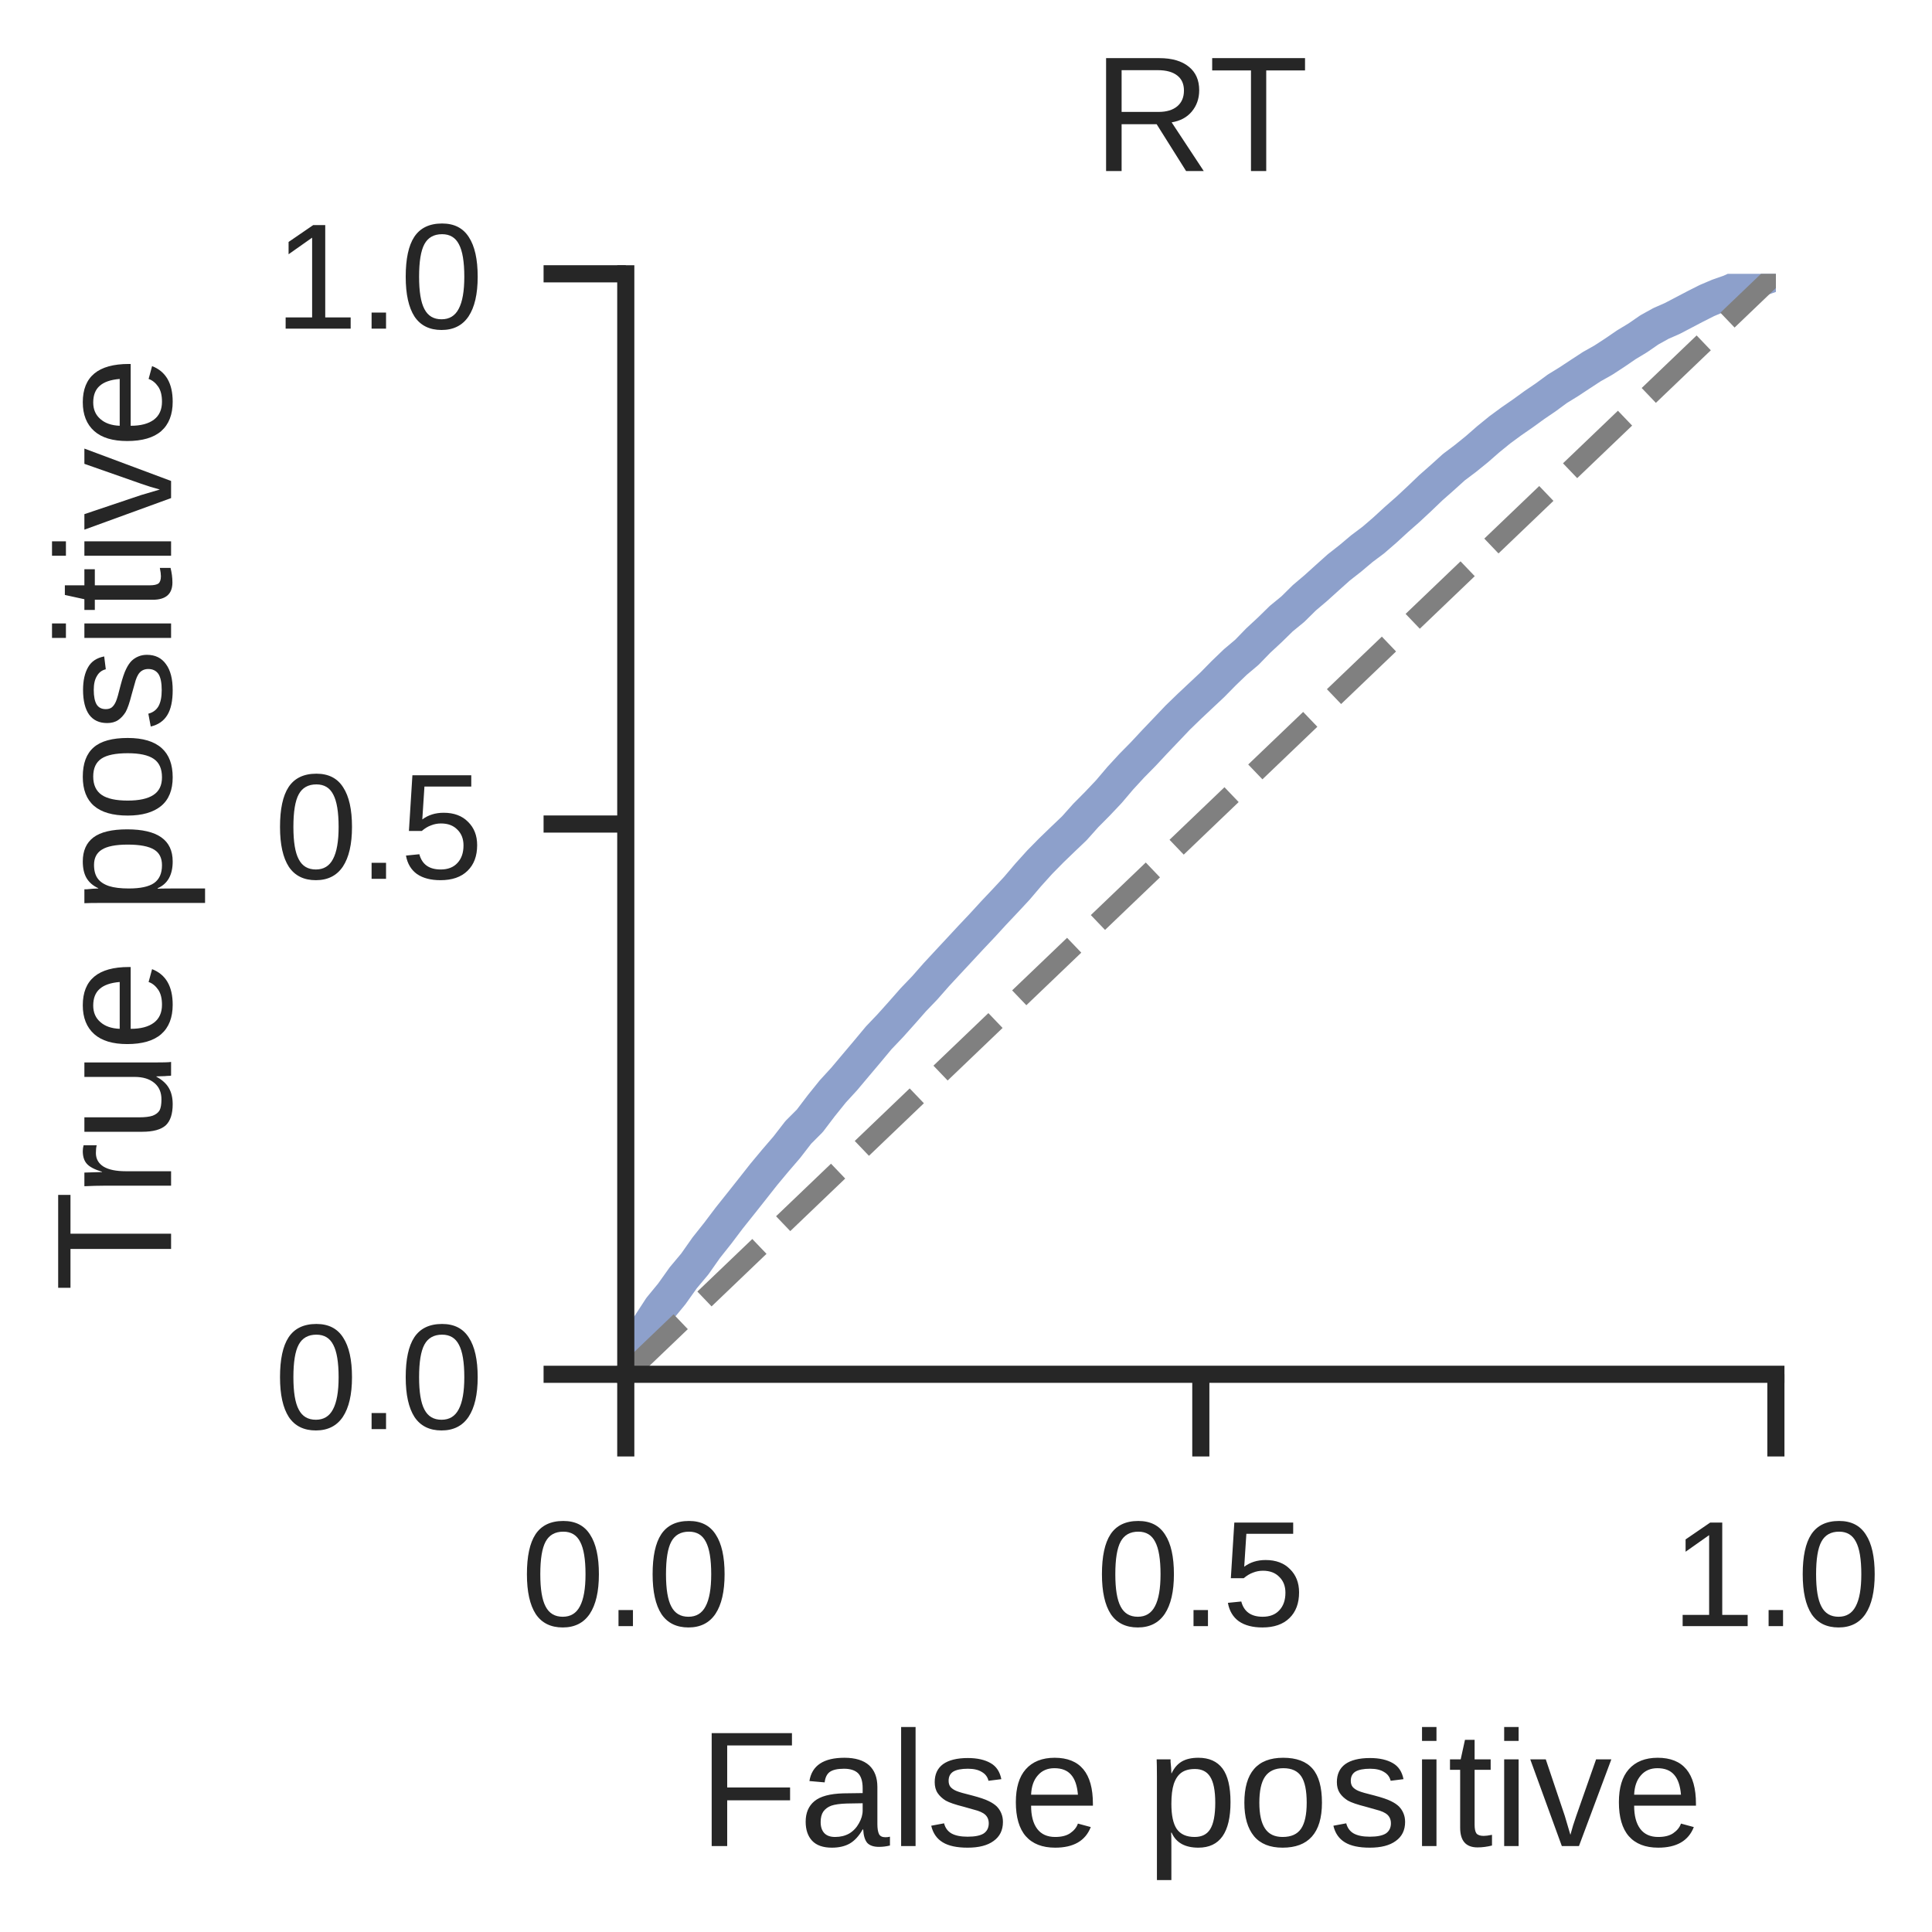
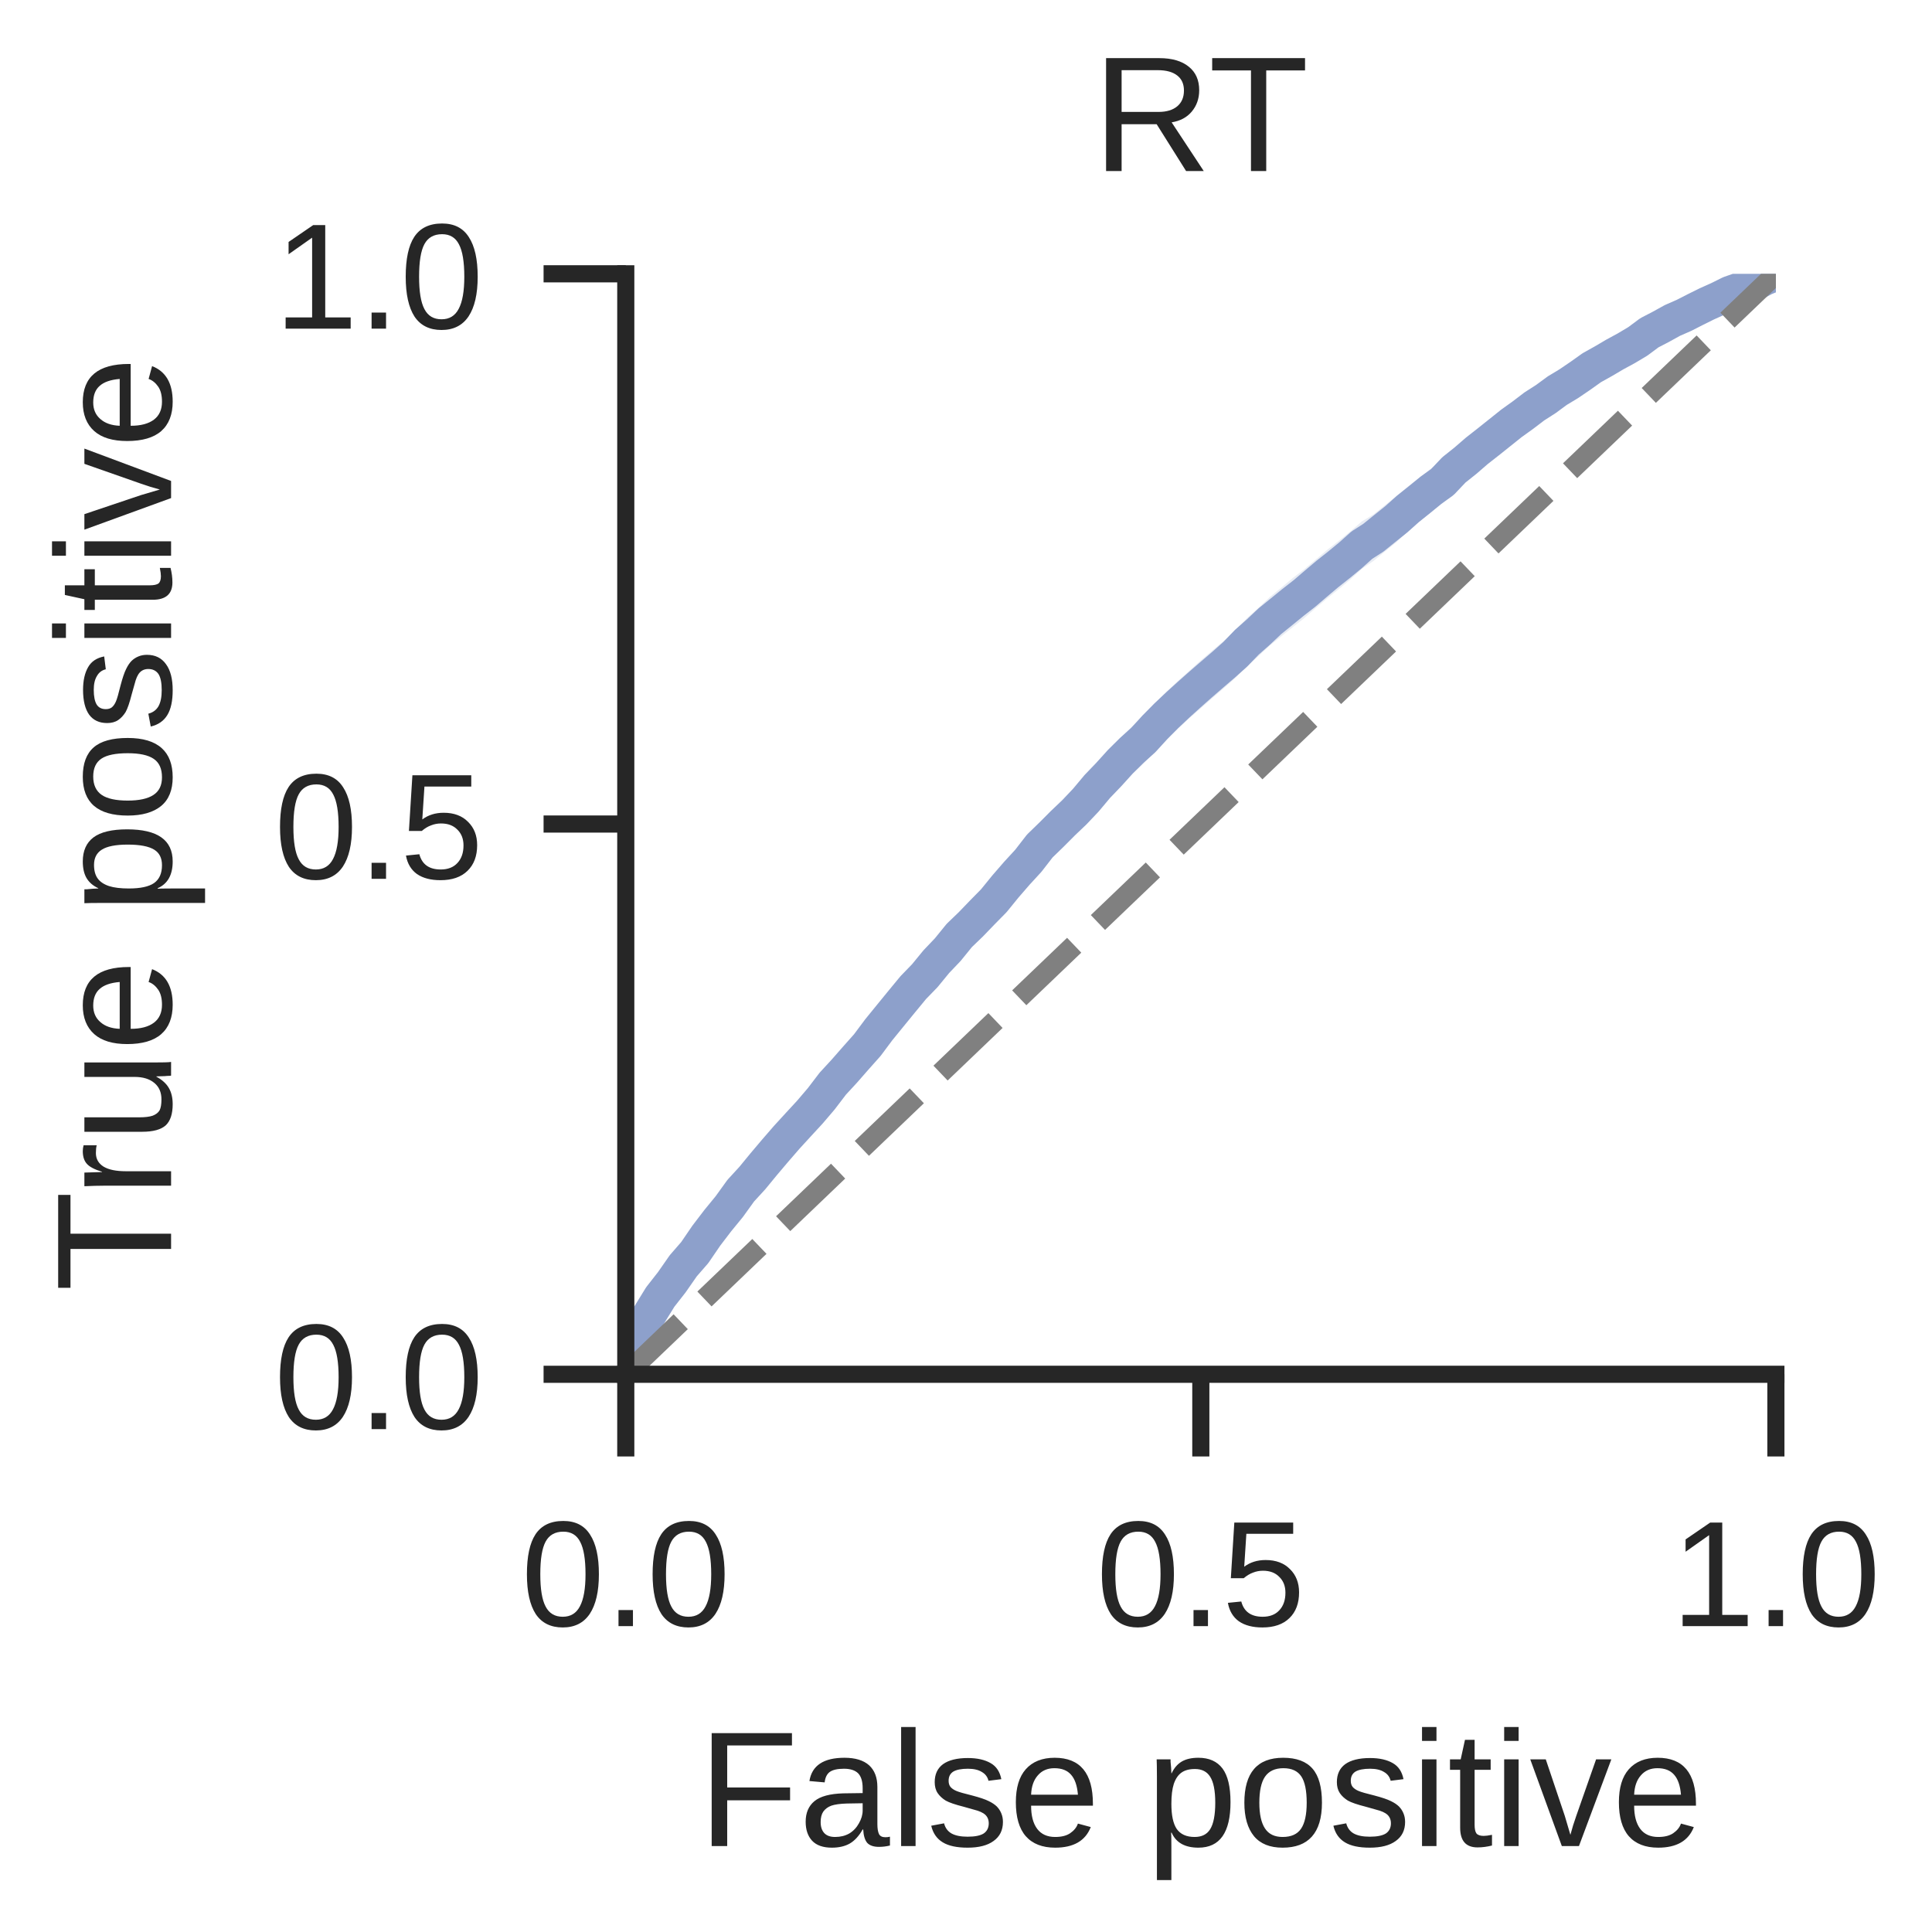
<svg xmlns="http://www.w3.org/2000/svg" xmlns:xlink="http://www.w3.org/1999/xlink" width="112.819pt" height="112.819pt" viewBox="0 0 112.819 112.819" version="1.1">
  <defs>
    <style type="text/css">*{stroke-linejoin: round; stroke-linecap: butt}</style>
  </defs>
  <g id="figure_1">
    <g id="patch_1">
      <path d="M 0 112.819  L 112.819 112.819  L 112.819 0  L 0 0  z " style="fill: #ffffff" />
    </g>
    <g id="axes_1">
      <g id="patch_2">
        <path d="M 36.542 80.251  L 103.703 80.251  L 103.703 15.989  L 36.542 15.989  z " style="fill: #ffffff" />
      </g>
      <g id="matplotlib.axis_1">
        <g id="xtick_1">
          <g id="line2d_1">
            <defs>
-               <path id="mfc34f1509b" d="M 0 0  L 0 4.8  " style="stroke: #262626" />
+               <path id="m97bd965ccc" d="M 0 0  L 0 4.8  " style="stroke: #262626" />
            </defs>
            <g>
-               <use xlink:href="#mfc34f1509b" x="36.542" y="80.251" style="fill: #262626; stroke: #262626" />
+               <use xlink:href="#m97bd965ccc" x="36.542" y="80.251" style="fill: #262626; stroke: #262626" />
            </g>
          </g>
          <g id="text_1">
            <text style="font-size: 8.8px; font-family: 'Arial', 'DejaVu Sans', 'Liberation Sans', 'Bitstream Vera Sans', sans-serif; text-anchor: middle; fill: #262626" x="36.542" y="94.957" transform="rotate(-0 36.54162 94.95733)">0.0</text>
          </g>
        </g>
        <g id="xtick_2">
          <g id="line2d_2">
            <g>
-               <use xlink:href="#mfc34f1509b" x="70.122" y="80.251" style="fill: #262626; stroke: #262626" />
+               <use xlink:href="#m97bd965ccc" x="70.122" y="80.251" style="fill: #262626; stroke: #262626" />
            </g>
          </g>
          <g id="text_2">
            <text style="font-size: 8.8px; font-family: 'Arial', 'DejaVu Sans', 'Liberation Sans', 'Bitstream Vera Sans', sans-serif; text-anchor: middle; fill: #262626" x="70.122" y="94.957" transform="rotate(-0 70.12214 94.95733)">0.5</text>
          </g>
        </g>
        <g id="xtick_3">
          <g id="line2d_3">
            <g>
-               <use xlink:href="#mfc34f1509b" x="103.703" y="80.251" style="fill: #262626; stroke: #262626" />
+               <use xlink:href="#m97bd965ccc" x="103.703" y="80.251" style="fill: #262626; stroke: #262626" />
            </g>
          </g>
          <g id="text_3">
            <text style="font-size: 8.8px; font-family: 'Arial', 'DejaVu Sans', 'Liberation Sans', 'Bitstream Vera Sans', sans-serif; text-anchor: middle; fill: #262626" x="103.703" y="94.957" transform="rotate(-0 103.7027 94.95733)">1.0</text>
          </g>
        </g>
        <g id="text_4">
          <text style="font-size: 9.6px; font-family: 'Arial', 'DejaVu Sans', 'Liberation Sans', 'Bitstream Vera Sans', sans-serif; text-anchor: middle; fill: #262626" x="70.122" y="107.798" transform="rotate(-0 70.12214 107.7983)">False positive</text>
        </g>
      </g>
      <g id="matplotlib.axis_2">
        <g id="ytick_1">
          <g id="line2d_4">
            <defs>
-               <path id="m3fb806c846" d="M 0 0  L -4.8 0  " style="stroke: #262626" />
+               <path id="m9182d4ddae" d="M 0 0  L -4.8 0  " style="stroke: #262626" />
            </defs>
            <g>
-               <use xlink:href="#m3fb806c846" x="36.542" y="80.251" style="fill: #262626; stroke: #262626" />
+               <use xlink:href="#m9182d4ddae" x="36.542" y="80.251" style="fill: #262626; stroke: #262626" />
            </g>
          </g>
          <g id="text_5">
            <text style="font-size: 8.8px; font-family: 'Arial', 'DejaVu Sans', 'Liberation Sans', 'Bitstream Vera Sans', sans-serif; text-anchor: end; fill: #262626" x="28.242" y="83.454" transform="rotate(-0 28.24161 83.45401)">0.0</text>
          </g>
        </g>
        <g id="ytick_2">
          <g id="line2d_5">
            <g>
-               <use xlink:href="#m3fb806c846" x="36.542" y="48.12" style="fill: #262626; stroke: #262626" />
+               <use xlink:href="#m9182d4ddae" x="36.542" y="48.12" style="fill: #262626; stroke: #262626" />
            </g>
          </g>
          <g id="text_6">
            <text style="font-size: 8.8px; font-family: 'Arial', 'DejaVu Sans', 'Liberation Sans', 'Bitstream Vera Sans', sans-serif; text-anchor: end; fill: #262626" x="28.242" y="51.323" transform="rotate(-0 28.24161 51.32332)">0.5</text>
          </g>
        </g>
        <g id="ytick_3">
          <g id="line2d_6">
            <g>
-               <use xlink:href="#m3fb806c846" x="36.542" y="15.989" style="fill: #262626; stroke: #262626" />
+               <use xlink:href="#m9182d4ddae" x="36.542" y="15.989" style="fill: #262626; stroke: #262626" />
            </g>
          </g>
          <g id="text_7">
            <text style="font-size: 8.8px; font-family: 'Arial', 'DejaVu Sans', 'Liberation Sans', 'Bitstream Vera Sans', sans-serif; text-anchor: end; fill: #262626" x="28.242" y="19.193" transform="rotate(-0 28.24161 19.19262)">1.0</text>
          </g>
        </g>
        <g id="text_8">
          <text style="font-size: 9.6px; font-family: 'Arial', 'DejaVu Sans', 'Liberation Sans', 'Bitstream Vera Sans', sans-serif; text-anchor: middle; fill: #262626" x="9.989" y="48.12" transform="rotate(-90 9.989302 48.12)">True positive</text>
        </g>
      </g>
      <g id="FillBetweenPolyCollection_1">
        <defs>
-           <path id="mbdb022438a" d="M 36.542 -32.568  L 36.542 -32.568  L 37.213 -33.868  L 37.885 -35.03  L 38.556 -36.012  L 39.228 -36.809  L 39.9 -37.689  L 40.571 -38.481  L 41.243 -39.402  L 41.914 -40.212  L 42.586 -41.069  L 43.258 -41.892  L 43.929 -42.702  L 44.601 -43.54  L 45.273 -44.331  L 45.944 -45.09  L 46.616 -45.944  L 47.287 -46.603  L 47.959 -47.499  L 48.631 -48.309  L 49.302 -49.015  L 49.974 -49.802  L 50.645 -50.575  L 51.317 -51.398  L 51.989 -52.094  L 52.66 -52.835  L 53.332 -53.599  L 54.003 -54.283  L 54.675 -55.016  L 55.347 -55.736  L 56.018 -56.434  L 56.69 -57.13  L 57.362 -57.822  L 58.033 -58.541  L 58.705 -59.222  L 59.376 -59.939  L 60.048 -60.735  L 60.72 -61.447  L 61.391 -62.107  L 62.063 -62.74  L 62.734 -63.356  L 63.406 -64.101  L 64.078 -64.758  L 64.749 -65.469  L 65.421 -66.241  L 66.092 -66.952  L 66.764 -67.628  L 67.436 -68.326  L 68.107 -69.027  L 68.779 -69.732  L 69.451 -70.359  L 70.122 -70.986  L 70.794 -71.615  L 71.465 -72.287  L 72.137 -72.928  L 72.809 -73.483  L 73.48 -74.172  L 74.152 -74.784  L 74.823 -75.436  L 75.495 -75.976  L 76.167 -76.633  L 76.838 -77.213  L 77.51 -77.817  L 78.181 -78.423  L 78.853 -78.95  L 79.525 -79.525  L 80.196 -80.05  L 80.868 -80.65  L 81.54 -81.269  L 82.211 -81.873  L 82.883 -82.524  L 83.554 -83.207  L 84.226 -83.823  L 84.898 -84.437  L 85.569 -84.961  L 86.241 -85.521  L 86.912 -86.158  L 87.584 -86.725  L 88.256 -87.255  L 88.927 -87.754  L 89.599 -88.274  L 90.27 -88.741  L 90.942 -89.254  L 91.614 -89.673  L 92.285 -90.142  L 92.957 -90.611  L 93.629 -91.001  L 94.3 -91.497  L 94.972 -92.026  L 95.643 -92.476  L 96.315 -93.02  L 96.987 -93.434  L 97.658 -93.745  L 98.33 -94.17  L 99.001 -94.591  L 99.673 -95.007  L 100.345 -95.336  L 101.016 -95.601  L 101.688 -95.966  L 102.359 -96.249  L 103.031 -96.557  L 103.703 -96.83  L 103.703 -96.83  L 103.703 -96.83  L 103.031 -96.633  L 102.359 -96.422  L 101.688 -96.221  L 101.016 -95.974  L 100.345 -95.769  L 99.673 -95.527  L 99.001 -95.264  L 98.33 -94.981  L 97.658 -94.702  L 96.987 -94.424  L 96.315 -94.092  L 95.643 -93.711  L 94.972 -93.348  L 94.3 -92.957  L 93.629 -92.579  L 92.957 -92.214  L 92.285 -91.804  L 91.614 -91.387  L 90.942 -90.979  L 90.27 -90.503  L 89.599 -90.059  L 88.927 -89.602  L 88.256 -89.173  L 87.584 -88.714  L 86.912 -88.188  L 86.241 -87.652  L 85.569 -87.125  L 84.898 -86.638  L 84.226 -86.039  L 83.554 -85.47  L 82.883 -84.866  L 82.211 -84.267  L 81.54 -83.692  L 80.868 -83.077  L 80.196 -82.514  L 79.525 -82.034  L 78.853 -81.475  L 78.181 -80.952  L 77.51 -80.356  L 76.838 -79.747  L 76.167 -79.189  L 75.495 -78.518  L 74.823 -77.958  L 74.152 -77.296  L 73.48 -76.662  L 72.809 -75.969  L 72.137 -75.392  L 71.465 -74.742  L 70.794 -74.046  L 70.122 -73.417  L 69.451 -72.78  L 68.779 -72.108  L 68.107 -71.4  L 67.436 -70.696  L 66.764 -69.951  L 66.092 -69.264  L 65.421 -68.517  L 64.749 -67.707  L 64.078 -67  L 63.406 -66.303  L 62.734 -65.544  L 62.063 -64.88  L 61.391 -64.214  L 60.72 -63.511  L 60.048 -62.735  L 59.376 -61.951  L 58.705 -61.224  L 58.033 -60.485  L 57.362 -59.74  L 56.69 -59.011  L 56.018 -58.258  L 55.347 -57.516  L 54.675 -56.786  L 54.003 -55.989  L 53.332 -55.276  L 52.66 -54.51  L 51.989 -53.753  L 51.317 -53.039  L 50.645 -52.249  L 49.974 -51.432  L 49.302 -50.622  L 48.631 -49.861  L 47.959 -49.004  L 47.287 -48.129  L 46.616 -47.445  L 45.944 -46.561  L 45.273 -45.759  L 44.601 -44.937  L 43.929 -44.068  L 43.258 -43.184  L 42.586 -42.323  L 41.914 -41.4  L 41.243 -40.52  L 40.571 -39.531  L 39.9 -38.72  L 39.228 -37.713  L 38.556 -36.873  L 37.885 -35.794  L 37.213 -34.468  L 36.542 -32.568  z " />
+           <path id="mfb604b7ed2" d="M 36.542 -32.568  L 36.542 -32.568  L 37.213 -34.271  L 37.885 -35.363  L 38.556 -36.432  L 39.228 -37.269  L 39.9 -38.201  L 40.571 -38.967  L 41.243 -39.944  L 41.914 -40.801  L 42.586 -41.585  L 43.258 -42.498  L 43.929 -43.192  L 44.601 -43.984  L 45.273 -44.757  L 45.944 -45.514  L 46.616 -46.251  L 47.287 -46.986  L 47.959 -47.744  L 48.631 -48.633  L 49.302 -49.339  L 49.974 -50.088  L 50.645 -50.825  L 51.317 -51.74  L 51.989 -52.553  L 52.66 -53.342  L 53.332 -54.128  L 54.003 -54.787  L 54.675 -55.583  L 55.347 -56.283  L 56.018 -57.107  L 56.69 -57.728  L 57.362 -58.424  L 58.033 -59.076  L 58.705 -59.872  L 59.376 -60.612  L 60.048 -61.337  L 60.72 -62.177  L 61.391 -62.821  L 62.063 -63.459  L 62.734 -64.081  L 63.406 -64.771  L 64.078 -65.554  L 64.749 -66.242  L 65.421 -66.96  L 66.092 -67.618  L 66.764 -68.217  L 67.436 -68.943  L 68.107 -69.625  L 68.779 -70.255  L 69.451 -70.875  L 70.122 -71.46  L 70.794 -72.049  L 71.465 -72.631  L 72.137 -73.223  L 72.809 -73.909  L 73.48 -74.496  L 74.152 -75.124  L 74.823 -75.663  L 75.495 -76.198  L 76.167 -76.731  L 76.838 -77.315  L 77.51 -77.881  L 78.181 -78.42  L 78.853 -78.98  L 79.525 -79.599  L 80.196 -80.057  L 80.868 -80.605  L 81.54 -81.149  L 82.211 -81.797  L 82.883 -82.354  L 83.554 -82.922  L 84.226 -83.429  L 84.898 -84.197  L 85.569 -84.753  L 86.241 -85.364  L 86.912 -85.924  L 87.584 -86.479  L 88.256 -87.073  L 88.927 -87.576  L 89.599 -88.121  L 90.27 -88.579  L 90.942 -89.11  L 91.614 -89.539  L 92.285 -90.012  L 92.957 -90.513  L 93.629 -90.908  L 94.3 -91.318  L 94.972 -91.704  L 95.643 -92.175  L 96.315 -92.761  L 96.987 -93.152  L 97.658 -93.586  L 98.33 -93.895  L 99.001 -94.29  L 99.673 -94.705  L 100.345 -95.078  L 101.016 -95.499  L 101.688 -95.774  L 102.359 -96.055  L 103.031 -96.502  L 103.703 -96.83  L 103.703 -96.83  L 103.703 -96.83  L 103.031 -96.595  L 102.359 -96.33  L 101.688 -96.117  L 101.016 -95.92  L 100.345 -95.676  L 99.673 -95.446  L 99.001 -95.195  L 98.33 -94.906  L 97.658 -94.625  L 96.987 -94.319  L 96.315 -94.012  L 95.643 -93.596  L 94.972 -93.264  L 94.3 -92.922  L 93.629 -92.542  L 92.957 -92.187  L 92.285 -91.732  L 91.614 -91.292  L 90.942 -90.912  L 90.27 -90.454  L 89.599 -90.052  L 88.927 -89.575  L 88.256 -89.114  L 87.584 -88.633  L 86.912 -88.115  L 86.241 -87.623  L 85.569 -87.074  L 84.898 -86.56  L 84.226 -85.909  L 83.554 -85.451  L 82.883 -84.917  L 82.211 -84.403  L 81.54 -83.847  L 80.868 -83.316  L 80.196 -82.777  L 79.525 -82.371  L 78.853 -81.787  L 78.181 -81.24  L 77.51 -80.718  L 76.838 -80.149  L 76.167 -79.582  L 75.495 -79.067  L 74.823 -78.504  L 74.152 -77.957  L 73.48 -77.317  L 72.809 -76.721  L 72.137 -76.009  L 71.465 -75.4  L 70.794 -74.832  L 70.122 -74.259  L 69.451 -73.652  L 68.779 -73.055  L 68.107 -72.421  L 67.436 -71.743  L 66.764 -70.997  L 66.092 -70.385  L 65.421 -69.712  L 64.749 -68.944  L 64.078 -68.234  L 63.406 -67.412  L 62.734 -66.685  L 62.063 -66.03  L 61.391 -65.317  L 60.72 -64.66  L 60.048 -63.768  L 59.376 -63.03  L 58.705 -62.22  L 58.033 -61.364  L 57.362 -60.653  L 56.69 -59.952  L 56.018 -59.28  L 55.347 -58.453  L 54.675 -57.741  L 54.003 -56.898  L 53.332 -56.171  L 52.66 -55.328  L 51.989 -54.472  L 51.317 -53.636  L 50.645 -52.75  L 49.974 -51.98  L 49.302 -51.196  L 48.631 -50.446  L 47.959 -49.573  L 47.287 -48.754  L 46.616 -48.034  L 45.944 -47.304  L 45.273 -46.513  L 44.601 -45.699  L 43.929 -44.854  L 43.258 -44.085  L 42.586 -43.134  L 41.914 -42.277  L 41.243 -41.376  L 40.571 -40.385  L 39.9 -39.608  L 39.228 -38.611  L 38.556 -37.733  L 37.885 -36.621  L 37.213 -35.253  L 36.542 -32.568  z " />
        </defs>
-         <g clip-path="url(#pf93c119e69)">
-           <use xlink:href="#mbdb022438a" x="0" y="112.819" style="fill: #8da0cb; fill-opacity: 0.2" />
+         <g clip-path="url(#p3fc53d0d94)">
+           <use xlink:href="#mfb604b7ed2" x="0" y="112.819" style="fill: #8da0cb; fill-opacity: 0.2" />
        </g>
      </g>
      <g id="line2d_7">
-         <path d="M 36.542 80.251  L 37.213 78.651  L 37.885 77.407  L 38.556 76.376  L 39.228 75.558  L 39.9 74.614  L 40.571 73.813  L 41.243 72.858  L 41.914 72.013  L 42.586 71.123  L 43.258 70.281  L 43.929 69.434  L 44.601 68.58  L 45.273 67.774  L 45.944 66.994  L 46.616 66.125  L 47.287 65.453  L 47.959 64.568  L 48.631 63.734  L 49.302 63.001  L 49.974 62.202  L 50.645 61.407  L 51.317 60.6  L 51.989 59.895  L 52.66 59.146  L 53.332 58.382  L 54.003 57.683  L 54.675 56.918  L 55.347 56.193  L 56.018 55.473  L 56.69 54.749  L 57.362 54.038  L 58.033 53.306  L 58.705 52.595  L 59.376 51.874  L 60.048 51.084  L 60.72 50.34  L 61.391 49.658  L 62.063 49.009  L 62.734 48.369  L 63.406 47.617  L 64.078 46.94  L 64.749 46.231  L 65.421 45.44  L 66.092 44.711  L 66.764 44.029  L 67.436 43.308  L 68.107 42.605  L 68.779 41.899  L 69.451 41.249  L 70.122 40.618  L 70.794 39.988  L 71.465 39.305  L 72.137 38.659  L 72.809 38.093  L 73.48 37.402  L 74.152 36.779  L 74.823 36.122  L 75.495 35.572  L 76.167 34.908  L 76.838 34.339  L 77.51 33.732  L 78.181 33.131  L 78.853 32.606  L 79.525 32.039  L 80.196 31.537  L 80.868 30.955  L 81.54 30.339  L 82.211 29.749  L 82.883 29.124  L 83.554 28.481  L 84.226 27.888  L 84.898 27.281  L 85.569 26.776  L 86.241 26.232  L 86.912 25.646  L 87.584 25.099  L 88.256 24.605  L 88.927 24.141  L 89.599 23.653  L 90.27 23.197  L 90.942 22.702  L 91.614 22.289  L 92.285 21.846  L 92.957 21.407  L 93.629 21.029  L 94.3 20.592  L 94.972 20.132  L 95.643 19.726  L 96.315 19.263  L 96.987 18.89  L 97.658 18.595  L 98.33 18.243  L 99.001 17.891  L 99.673 17.552  L 100.345 17.266  L 101.016 17.032  L 101.688 16.725  L 102.359 16.484  L 103.031 16.224  L 103.703 15.989  " clip-path="url(#pf93c119e69)" style="fill: none; stroke: #8da0cb; stroke-width: 2; stroke-linecap: round" />
+         <path d="M 36.542 80.251  L 37.213 78.057  L 37.885 76.827  L 38.556 75.737  L 39.228 74.879  L 39.9 73.914  L 40.571 73.143  L 41.243 72.159  L 41.914 71.28  L 42.586 70.459  L 43.258 69.527  L 43.929 68.796  L 44.601 67.978  L 45.273 67.184  L 45.944 66.41  L 46.616 65.676  L 47.287 64.949  L 47.959 64.161  L 48.631 63.28  L 49.302 62.552  L 49.974 61.785  L 50.645 61.031  L 51.317 60.131  L 51.989 59.306  L 52.66 58.484  L 53.332 57.669  L 54.003 56.977  L 54.675 56.157  L 55.347 55.451  L 56.018 54.625  L 56.69 53.979  L 57.362 53.281  L 58.033 52.599  L 58.705 51.773  L 59.376 50.998  L 60.048 50.267  L 60.72 49.4  L 61.391 48.75  L 62.063 48.075  L 62.734 47.436  L 63.406 46.727  L 64.078 45.925  L 64.749 45.226  L 65.421 44.483  L 66.092 43.818  L 66.764 43.212  L 67.436 42.476  L 68.107 41.796  L 68.779 41.163  L 69.451 40.555  L 70.122 39.96  L 70.794 39.378  L 71.465 38.803  L 72.137 38.203  L 72.809 37.504  L 73.48 36.912  L 74.152 36.278  L 74.823 35.735  L 75.495 35.186  L 76.167 34.662  L 76.838 34.087  L 77.51 33.519  L 78.181 32.989  L 78.853 32.436  L 79.525 31.834  L 80.196 31.402  L 80.868 30.859  L 81.54 30.321  L 82.211 29.719  L 82.883 29.183  L 83.554 28.633  L 84.226 28.15  L 84.898 27.441  L 85.569 26.906  L 86.241 26.325  L 86.912 25.799  L 87.584 25.263  L 88.256 24.725  L 88.927 24.244  L 89.599 23.732  L 90.27 23.302  L 90.942 22.808  L 91.614 22.403  L 92.285 21.947  L 92.957 21.469  L 93.629 21.094  L 94.3 20.699  L 94.972 20.334  L 95.643 19.933  L 96.315 19.433  L 96.987 19.084  L 97.658 18.713  L 98.33 18.419  L 99.001 18.076  L 99.673 17.743  L 100.345 17.442  L 101.016 17.109  L 101.688 16.874  L 102.359 16.626  L 103.031 16.27  L 103.703 15.989  " clip-path="url(#p3fc53d0d94)" style="fill: none; stroke: #8da0cb; stroke-width: 2; stroke-linecap: round" />
      </g>
      <g id="line2d_8">
-         <path d="M 36.542 80.251  L 103.703 15.989  " clip-path="url(#pf93c119e69)" style="fill: none; stroke-dasharray: 4.44,1.92; stroke-dashoffset: 0; stroke: #808080; stroke-width: 1.2" />
+         <path d="M 36.542 80.251  L 103.703 15.989  " clip-path="url(#p3fc53d0d94)" style="fill: none; stroke-dasharray: 4.44,1.92; stroke-dashoffset: 0; stroke: #808080; stroke-width: 1.2" />
      </g>
      <g id="patch_3">
        <path d="M 36.542 80.251  L 36.542 15.989  " style="fill: none; stroke: #262626; stroke-linejoin: miter; stroke-linecap: square" />
      </g>
      <g id="patch_4">
        <path d="M 36.542 80.251  L 103.703 80.251  " style="fill: none; stroke: #262626; stroke-linejoin: miter; stroke-linecap: square" />
      </g>
      <g id="text_9">
        <text style="font-size: 9.6px; font-family: 'Arial', 'DejaVu Sans', 'Liberation Sans', 'Bitstream Vera Sans', sans-serif; text-anchor: middle; fill: #262626" x="70.122" y="9.989" transform="rotate(-0 70.12214 9.989303)">RT</text>
      </g>
      <g id="legend_1" />
    </g>
  </g>
  <defs>
-     <clipPath id="pf93c119e69">
+     <clipPath id="p3fc53d0d94">
      <rect x="36.542" y="15.989" width="67.161" height="64.261" />
    </clipPath>
  </defs>
</svg>
